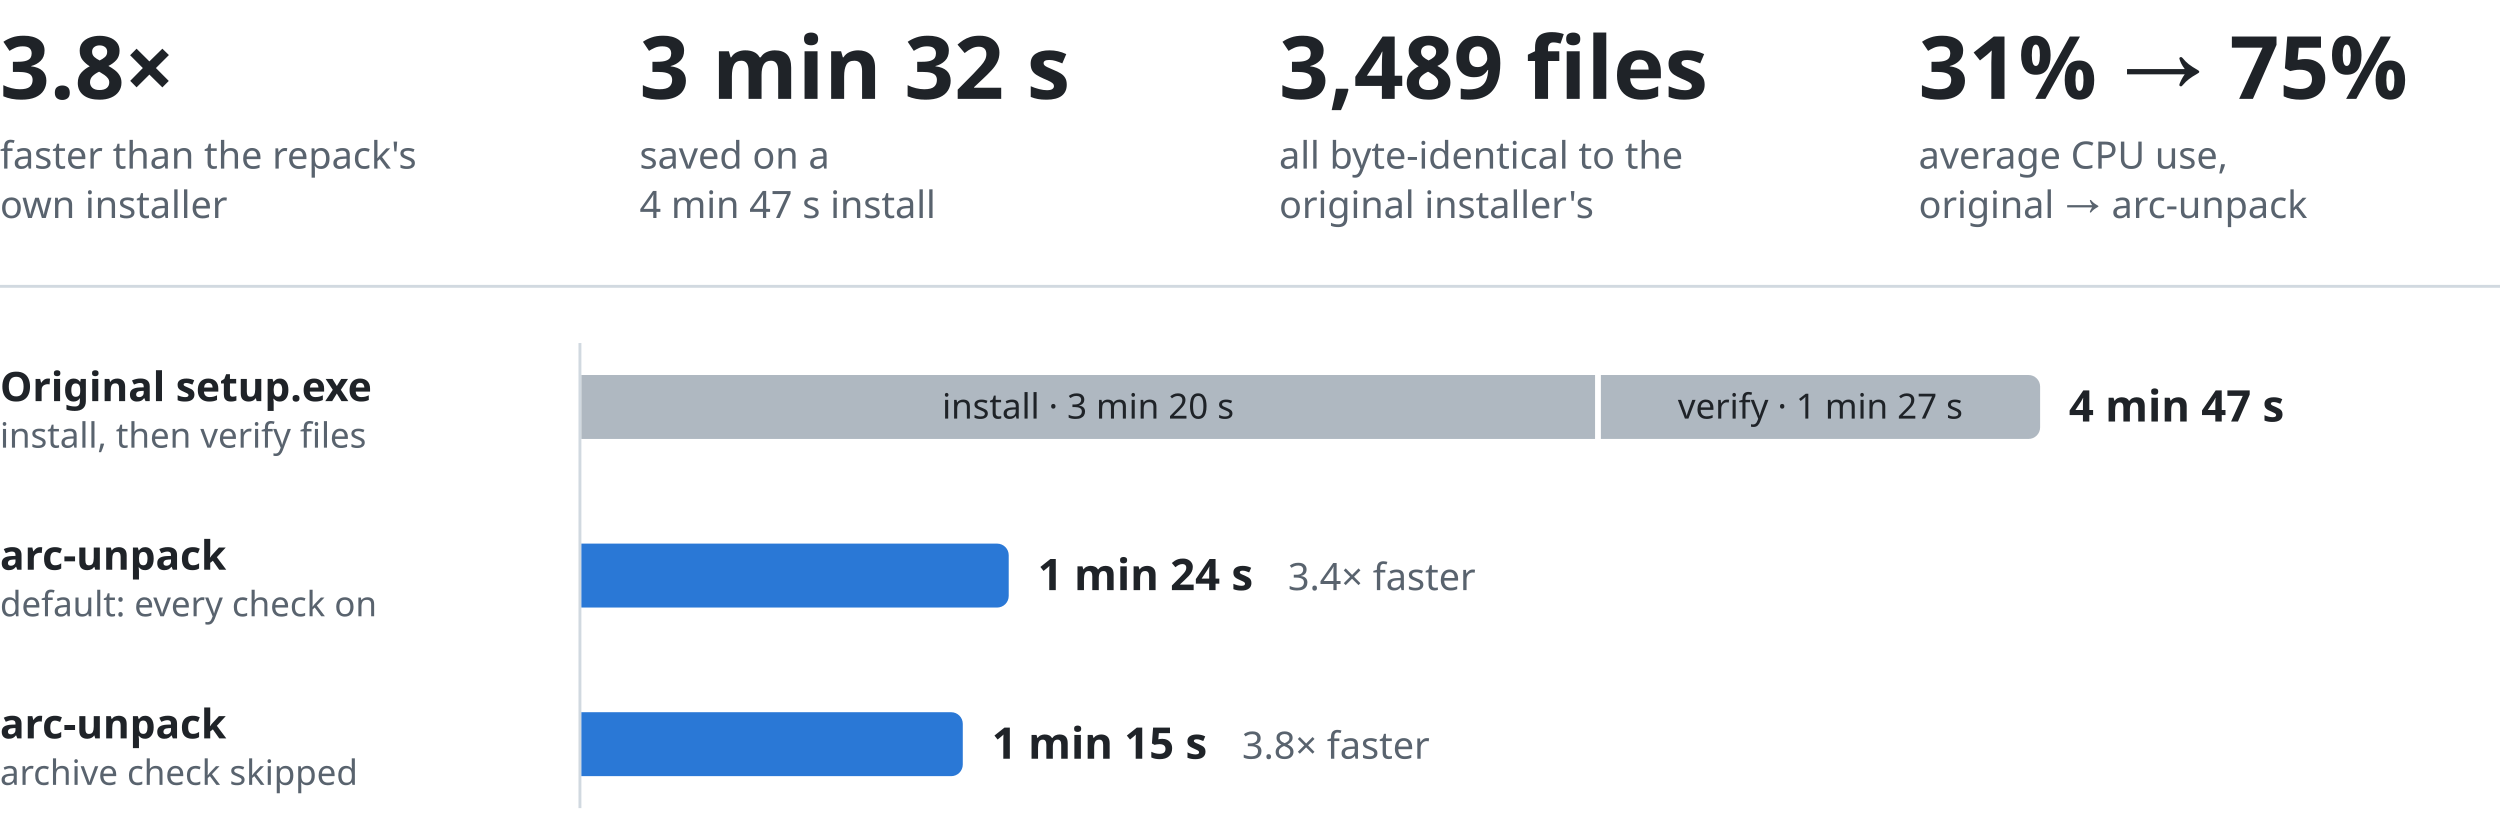
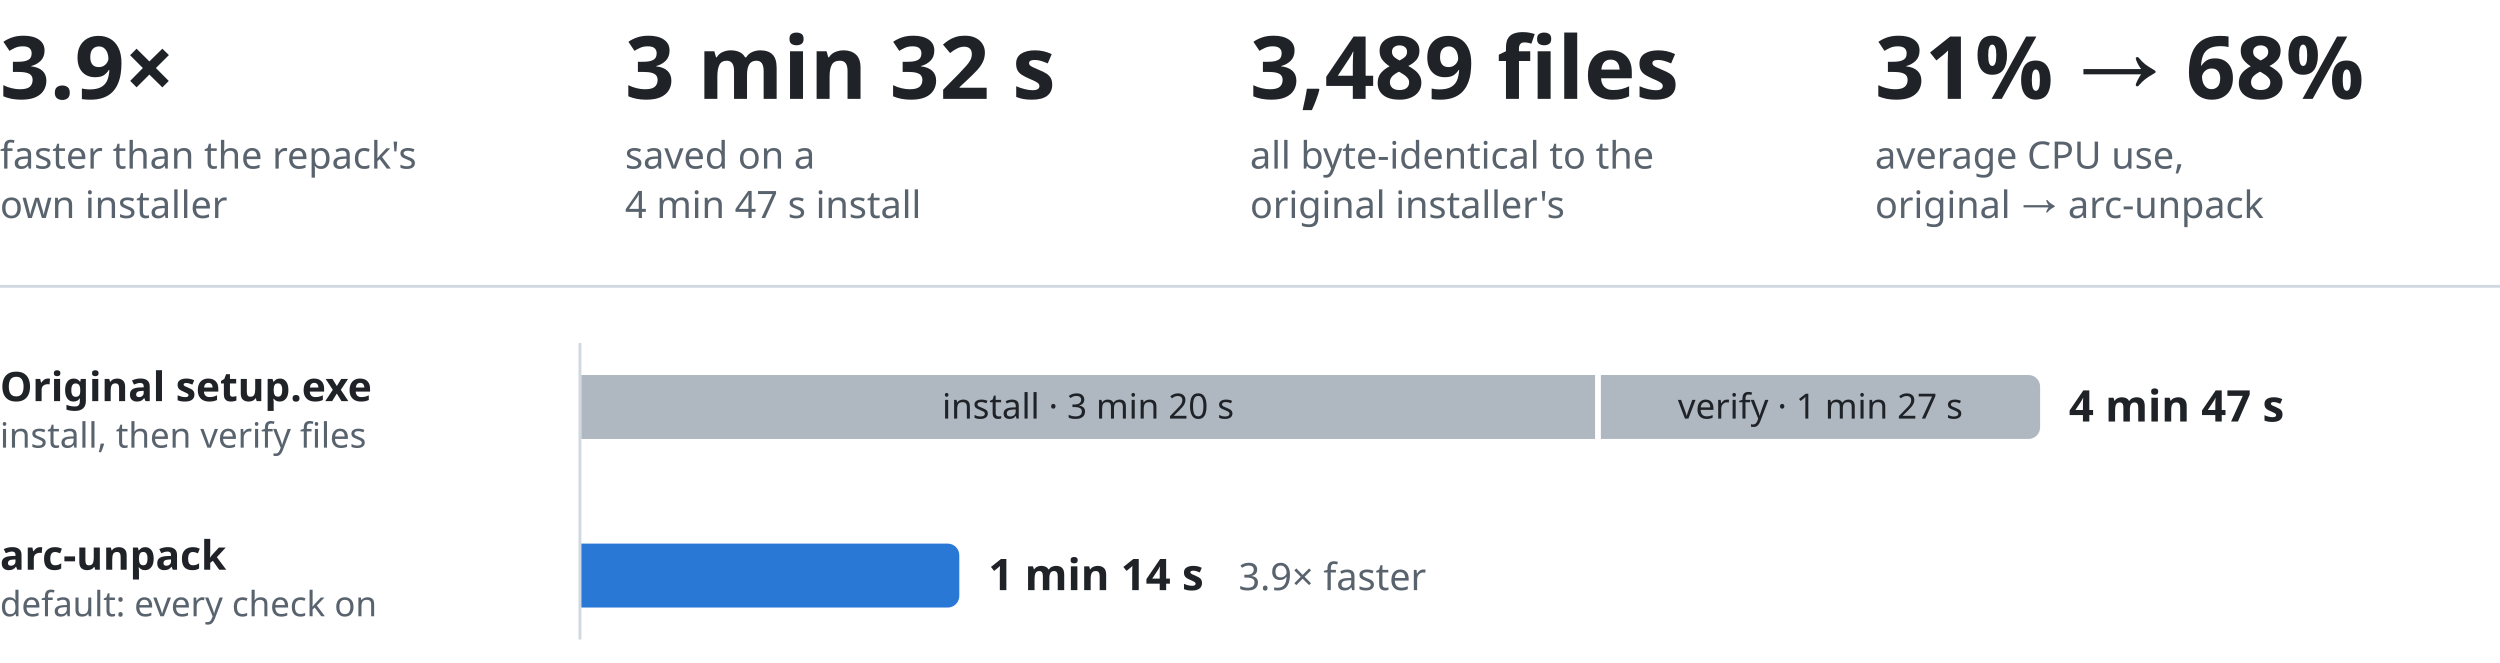
- <svg xmlns="http://www.w3.org/2000/svg" width="860" height="286" viewBox="0 0 860 286" role="img" aria-label="Benchmark, same repack on the same PC. Original setup.exe: 4 min 47 s (install 3 min 20 s, then verify 1 min 27 s). arc-unpack with every check on: 1 min 24 s, 3.4 times faster. arc-unpack with the archive check skipped: 1 min 15 s, 3.8 times faster. All 3,489 files byte-identical. Average CPU use 31% versus 75%.">
+ <svg xmlns="http://www.w3.org/2000/svg" width="860" height="228" viewBox="0 0 860 228" role="img" aria-label="Benchmark, same repack on the same PC. Original setup.exe: 4 min 47 s (install 3 min 20 s, then verify 1 min 27 s). arc-unpack with default settings, every check on: 1 min 14 s, 3.9 times faster. All 3,489 files byte-identical. Average CPU use 31% versus 68%.">
  <g font-family="-apple-system, BlinkMacSystemFont, 'Segoe UI', 'Noto Sans', Helvetica, Arial, sans-serif">
-     <text x="0" y="34" font-size="30" font-weight="600" fill="#1f2328">3.8×</text>
+     <text x="0" y="34" font-size="30" font-weight="600" fill="#1f2328">3.9×</text>
    <text x="0" y="58" font-size="13" fill="#59636e">faster than the repack's</text>
    <text x="0" y="75" font-size="13" fill="#59636e">own installer</text>
-     <text x="220" y="34" font-size="30" font-weight="600" fill="#1f2328">3 min 32 s</text>
-     <text x="220" y="58" font-size="13" fill="#59636e">saved on a</text>
-     <text x="220" y="75" font-size="13" fill="#59636e">4 min 47 s install</text>
-     <text x="440" y="34" font-size="30" font-weight="600" fill="#1f2328">3,489 files</text>
-     <text x="440" y="58" font-size="13" fill="#59636e">all byte-identical to the</text>
-     <text x="440" y="75" font-size="13" fill="#59636e">original installer's</text>
-     <text x="660" y="34" font-size="30" font-weight="600" fill="#1f2328">31% → 75%</text>
-     <text x="660" y="58" font-size="13" fill="#59636e">average CPU use,</text>
-     <text x="660" y="75" font-size="13" fill="#59636e">original → arc-unpack</text>
+     <text x="215" y="34" font-size="30" font-weight="600" fill="#1f2328">3 min 32 s</text>
+     <text x="215" y="58" font-size="13" fill="#59636e">saved on a</text>
+     <text x="215" y="75" font-size="13" fill="#59636e">4 min 47 s install</text>
+     <text x="430" y="34" font-size="30" font-weight="600" fill="#1f2328">3,489 files</text>
+     <text x="430" y="58" font-size="13" fill="#59636e">all byte-identical to the</text>
+     <text x="430" y="75" font-size="13" fill="#59636e">original installer's</text>
+     <text x="645" y="34" font-size="30" font-weight="600" fill="#1f2328">31% → 68%</text>
+     <text x="645" y="58" font-size="13" fill="#59636e">average CPU use,</text>
+     <text x="645" y="75" font-size="13" fill="#59636e">original → arc-unpack</text>
    <rect x="0" y="98" width="860" height="1" fill="#d1d9e0" />
    <text x="0" y="138" font-size="14" font-weight="600" fill="#1f2328">Original setup.exe</text>
    <text x="0" y="154" font-size="12" fill="#59636e">install, then verify files</text>
    <text x="0" y="196" font-size="14" font-weight="600" fill="#1f2328">arc-unpack</text>
    <text x="0" y="212" font-size="12" fill="#59636e">default: every check on</text>
-     <text x="0" y="254" font-size="14" font-weight="600" fill="#1f2328">arc-unpack</text>
-     <text x="0" y="270" font-size="12" fill="#59636e">archive check skipped</text>
-     <rect x="199" y="118" width="1" height="160" fill="#d1d9e0" />
+     <rect x="199" y="118" width="1" height="102" fill="#d1d9e0" />
    <rect x="200.0" y="129" width="348.7" height="22" fill="#afb8c1" />
    <path d="M550.7 129h147.1a4 4 0 0 1 4 4v14a4 4 0 0 1 -4 4h-147.1z" fill="#afb8c1" />
    <text x="374.3" y="144" font-size="12" text-anchor="middle" fill="#1f2328">install · 3 min 20 s</text>
    <text x="626.2" y="144" font-size="12" text-anchor="middle" fill="#1f2328">verify · 1 min 27 s</text>
    <text x="711.7" y="145" font-size="15" font-weight="600" fill="#1f2328">4 min 47 s</text>
-     <path d="M200.0 187h143.0a4 4 0 0 1 4 4v14a4 4 0 0 1 -4 4h-143.0z" fill="#2a78d6" />
-     <text x="357.0" y="203" font-size="15" font-weight="600" fill="#1f2328">1 min 24 s<tspan dx="12" font-size="13" font-weight="400" fill="#59636e">3.4× faster</tspan>
-     </text>
-     <path d="M200.0 245h127.2a4 4 0 0 1 4 4v14a4 4 0 0 1 -4 4h-127.2z" fill="#2a78d6" />
-     <text x="341.2" y="261" font-size="15" font-weight="600" fill="#1f2328">1 min 15 s<tspan dx="12" font-size="13" font-weight="400" fill="#59636e">3.8× faster</tspan>
+     <path d="M200.0 187h126.0a4 4 0 0 1 4 4v14a4 4 0 0 1 -4 4h-126.0z" fill="#2a78d6" />
+     <text x="340.0" y="203" font-size="15" font-weight="600" fill="#1f2328">1 min 14 s<tspan dx="12" font-size="13" font-weight="400" fill="#59636e">3.9× faster</tspan>
    </text>
  </g>
</svg>
